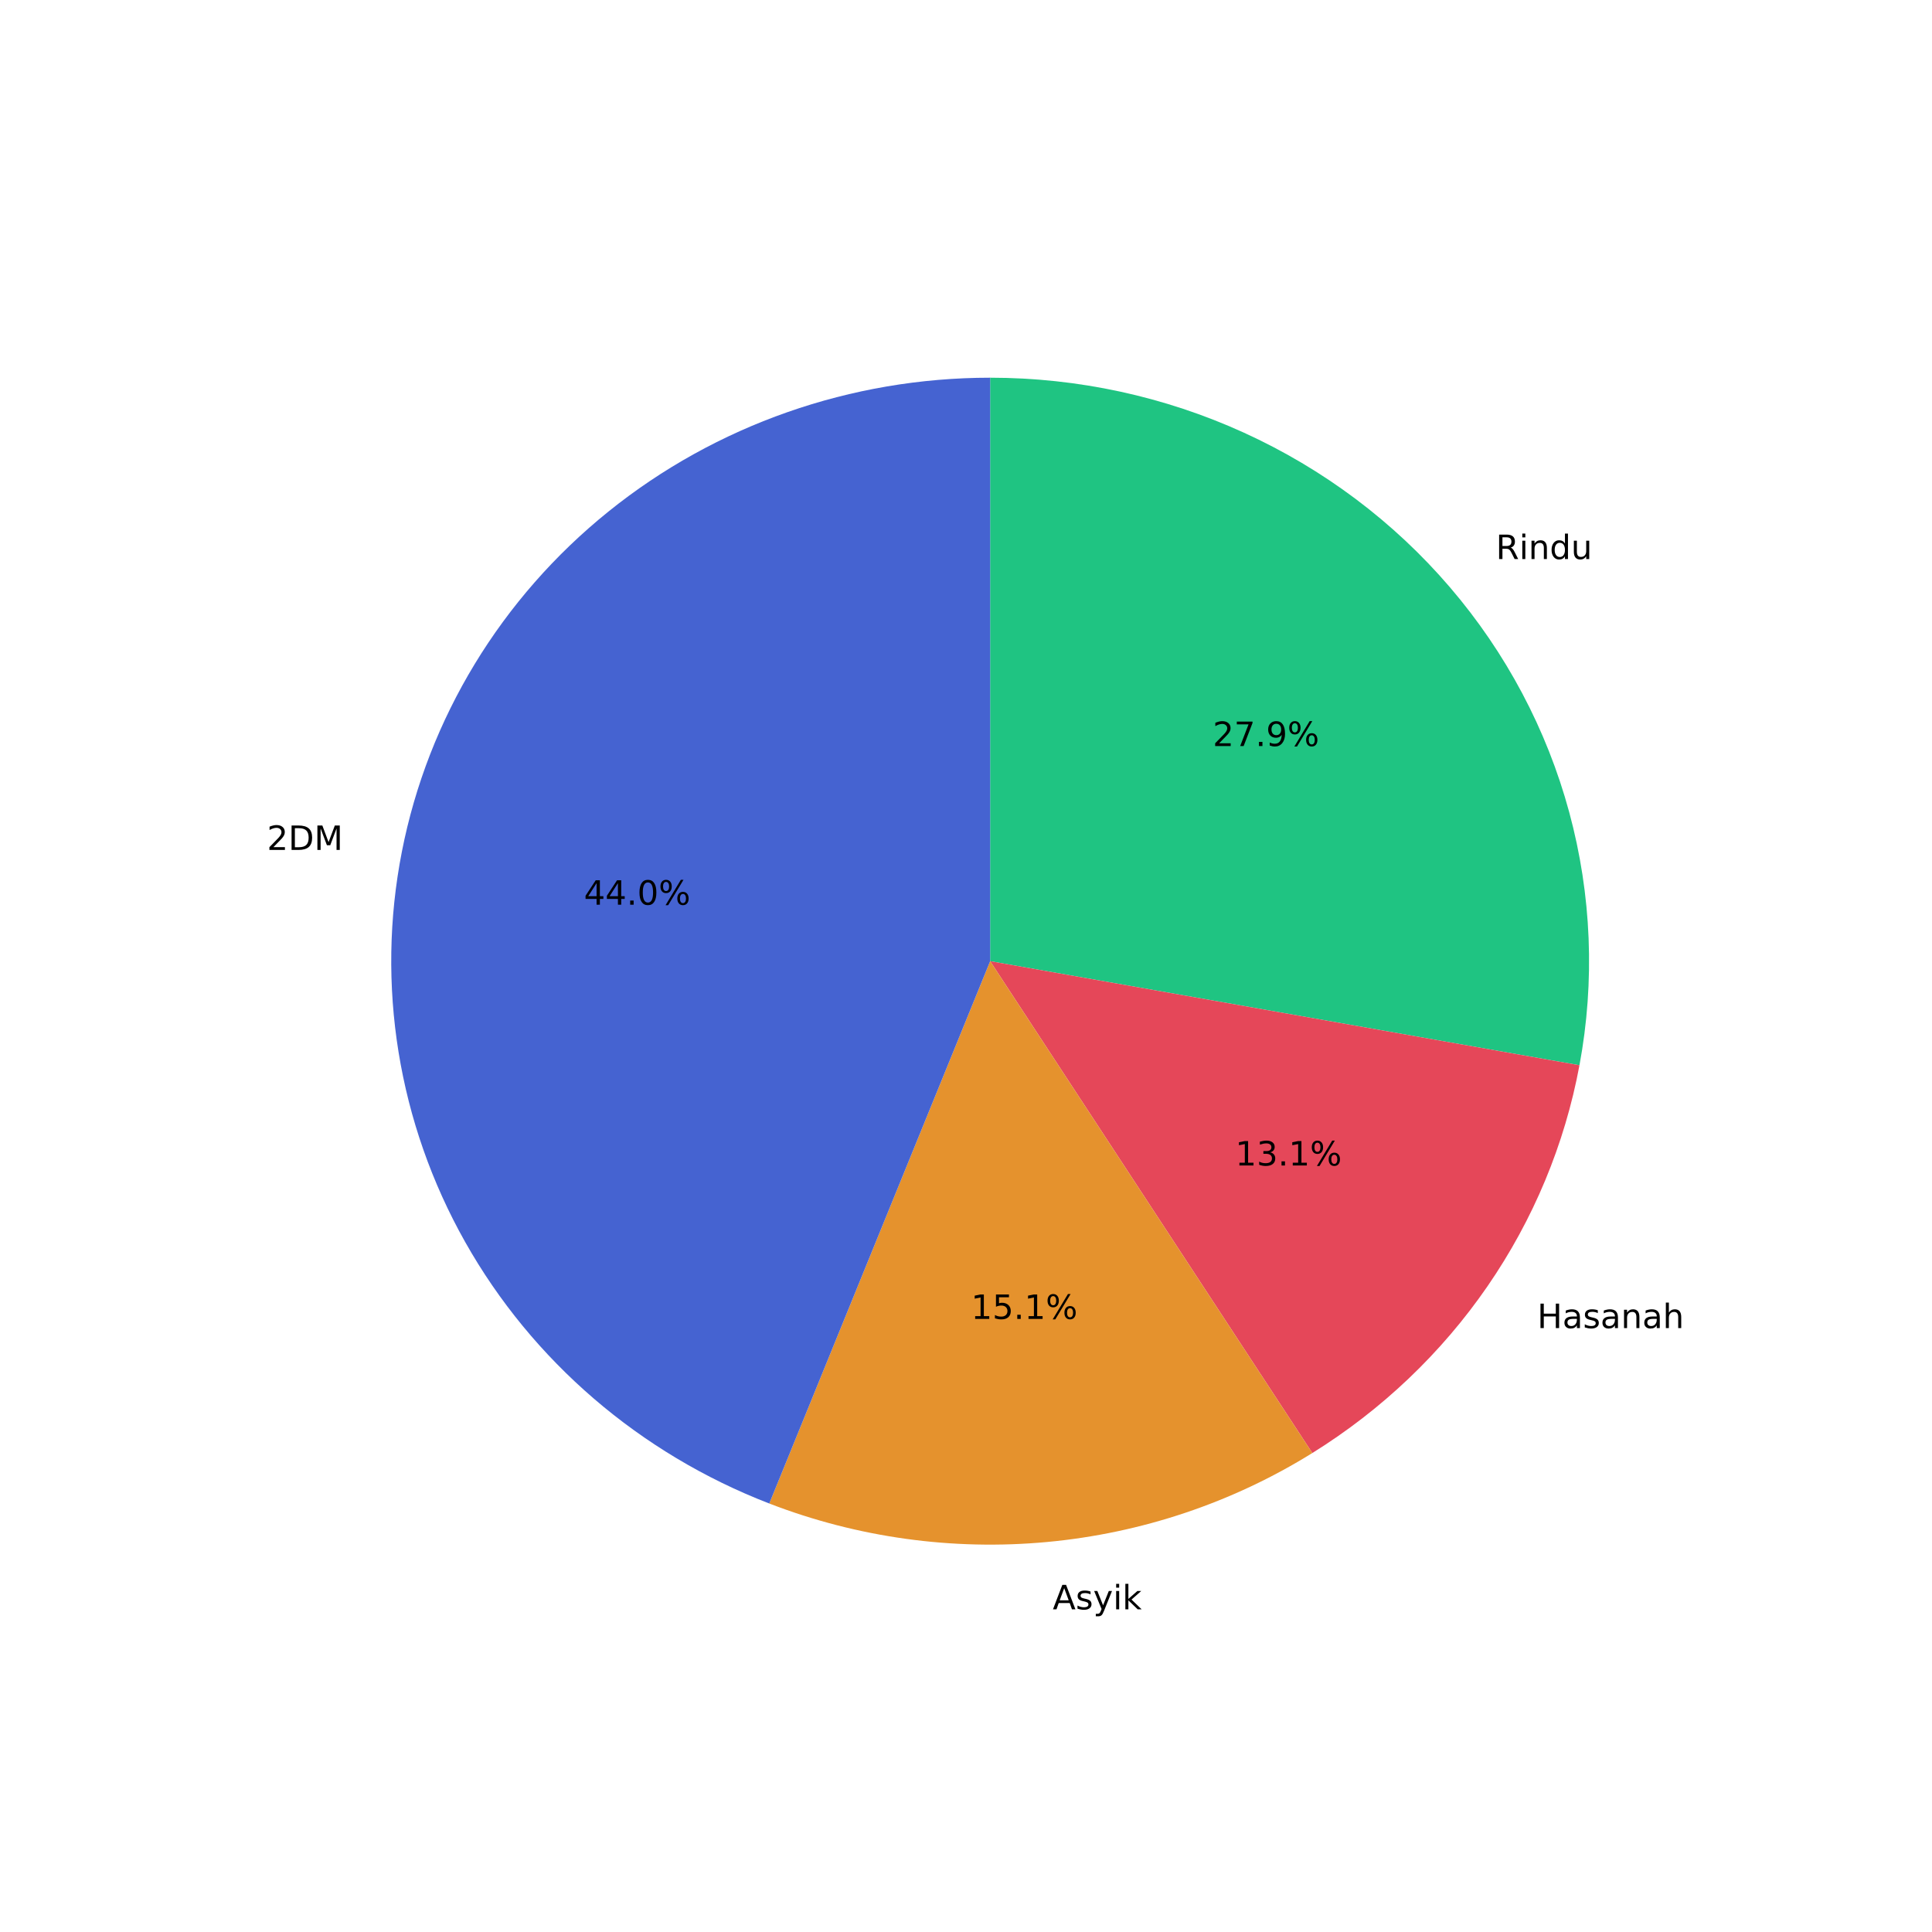
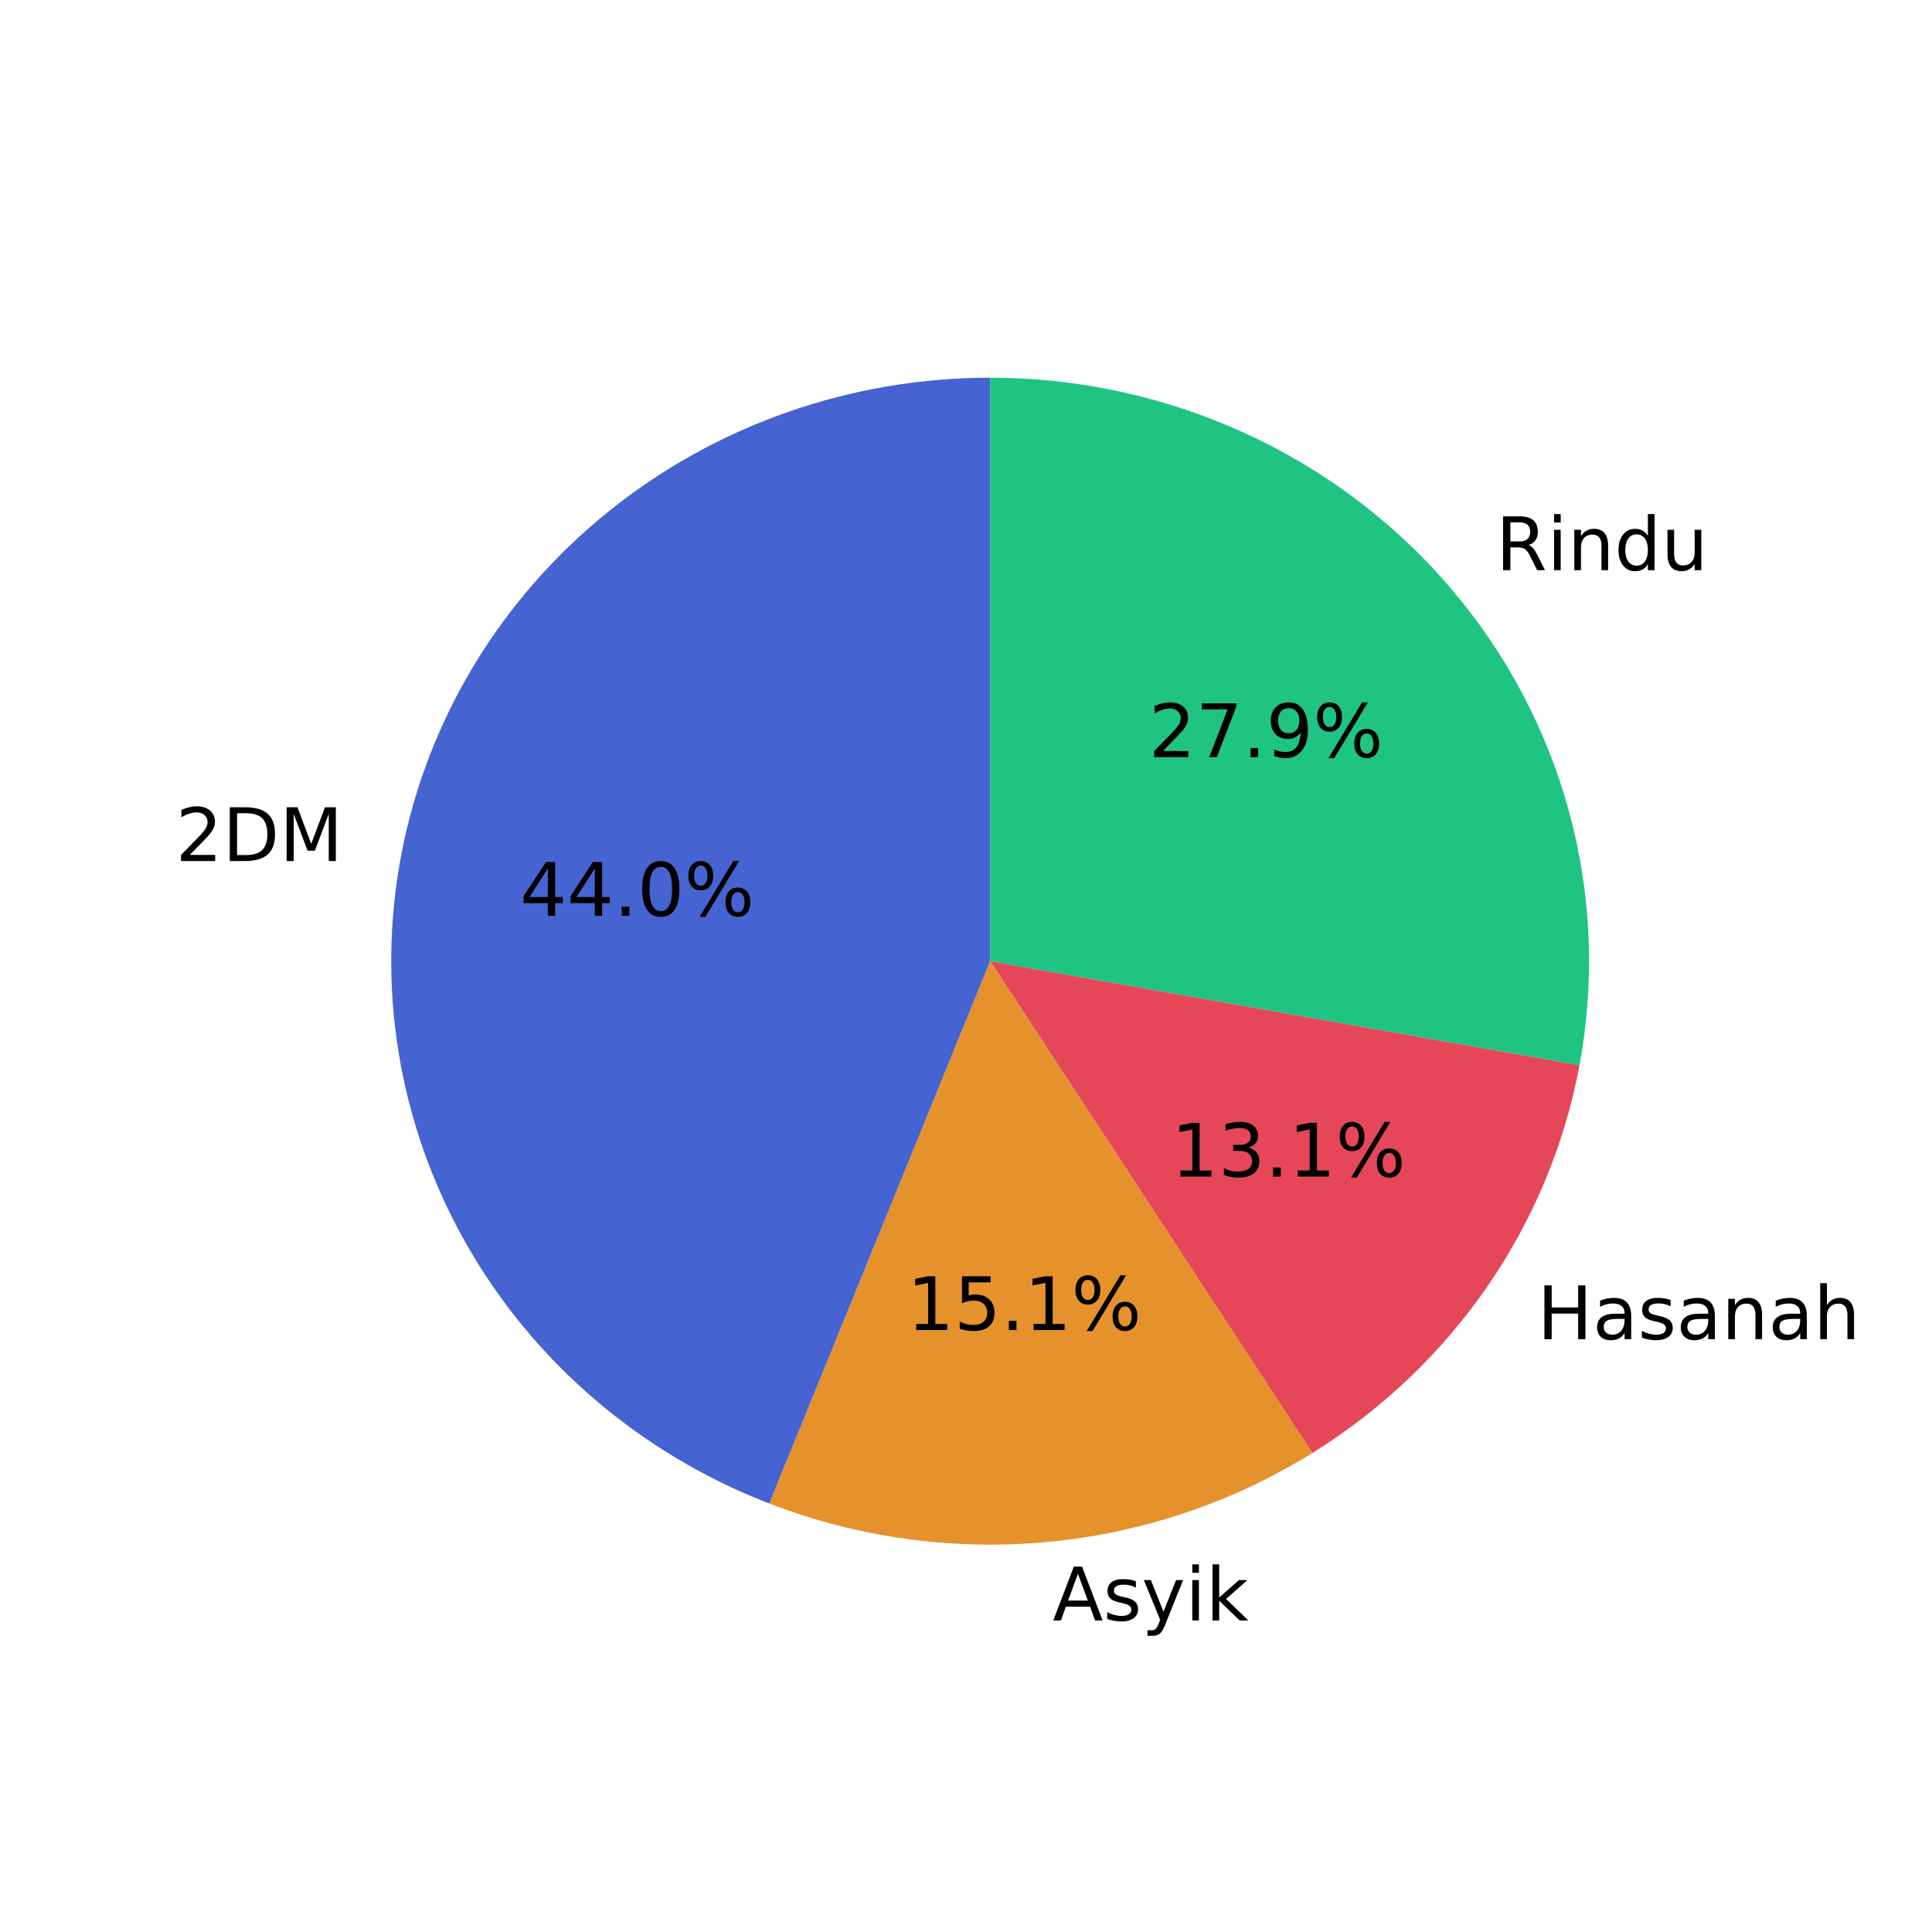
<svg xmlns="http://www.w3.org/2000/svg" xmlns:xlink="http://www.w3.org/1999/xlink" height="576pt" version="1.1" viewBox="0 0 576 576" width="576pt">
  <defs>
    <style type="text/css">
*{stroke-linecap:butt;stroke-linejoin:round;}
  </style>
  </defs>
  <g id="figure_1">
    <g id="patch_1">
      <path d="M 0 576  L 576 576  L 576 0  L 0 0  z " style="fill:none;" />
    </g>
    <g id="axes_1">
      <g id="patch_2">
        <path d="M 470.897 317.585  C 475.56 292.523 474.517 266.767 467.84 242.141  C 461.164 217.515 449.017 194.615 432.259 175.065  C 415.501 155.514 394.538 139.786 370.856 128.994  C 347.174 118.202 321.345 112.608 295.2 112.608  L 295.2 286.56  L 470.897 317.585  z " style="fill:#1fc482;" />
      </g>
      <g id="patch_3">
        <path d="M 391.249 433.202  C 411.982 420.314 429.76 403.391 443.466 383.496  C 457.171 363.601 466.51 341.161 470.897 317.585  L 295.2 286.56  L 391.249 433.202  z " style="fill:#e54759;" />
      </g>
      <g id="patch_4">
        <path d="M 229.351 448.252  C 255.631 458.409 284.016 462.342 312.161 459.725  C 340.306 457.109 367.415 448.018 391.249 433.202  L 295.2 286.56  L 229.351 448.252  z " style="fill:#e5922d;" />
      </g>
      <g id="patch_5">
        <path d="M 295.2 112.608  C 253.669 112.608 213.411 126.724 181.406 152.508  C 149.401 178.293 127.611 214.164 119.815 253.905  C 112.018 293.645 118.693 334.817 138.681 370.282  C 158.67 405.747 190.747 433.331 229.351 448.252  L 295.2 286.56  L 295.2 112.608  z " style="fill:#4563d1;" />
      </g>
      <g id="matplotlib.axis_1" />
      <g id="matplotlib.axis_2" />
      <g id="text_1">
        <defs>
          <path d="M 44.391 34.188  Q 47.562 33.109 50.562 29.594  Q 53.562 26.078 56.594 19.922  L 66.609 0  L 56 0  L 46.688 18.703  Q 43.062 26.031 39.672 28.422  Q 36.281 30.812 30.422 30.812  L 19.672 30.812  L 19.672 0  L 9.812 0  L 9.812 72.906  L 32.078 72.906  Q 44.578 72.906 50.734 67.672  Q 56.891 62.453 56.891 51.906  Q 56.891 45.016 53.688 40.469  Q 50.484 35.938 44.391 34.188  z M 19.672 64.797  L 19.672 38.922  L 32.078 38.922  Q 39.203 38.922 42.844 42.219  Q 46.484 45.516 46.484 51.906  Q 46.484 58.297 42.844 61.547  Q 39.203 64.797 32.078 64.797  z " id="DejaVuSans-52" />
          <path d="M 9.422 54.688  L 18.406 54.688  L 18.406 0  L 9.422 0  z M 9.422 75.984  L 18.406 75.984  L 18.406 64.594  L 9.422 64.594  z " id="DejaVuSans-69" />
          <path d="M 54.891 33.016  L 54.891 0  L 45.906 0  L 45.906 32.719  Q 45.906 40.484 42.875 44.328  Q 39.844 48.188 33.797 48.188  Q 26.516 48.188 22.312 43.547  Q 18.109 38.922 18.109 30.906  L 18.109 0  L 9.078 0  L 9.078 54.688  L 18.109 54.688  L 18.109 46.188  Q 21.344 51.125 25.703 53.562  Q 30.078 56 35.797 56  Q 45.219 56 50.047 50.172  Q 54.891 44.344 54.891 33.016  z " id="DejaVuSans-6e" />
          <path d="M 45.406 46.391  L 45.406 75.984  L 54.391 75.984  L 54.391 0  L 45.406 0  L 45.406 8.203  Q 42.578 3.328 38.25 0.953  Q 33.938 -1.422 27.875 -1.422  Q 17.969 -1.422 11.734 6.484  Q 5.516 14.406 5.516 27.297  Q 5.516 40.188 11.734 48.094  Q 17.969 56 27.875 56  Q 33.938 56 38.25 53.625  Q 42.578 51.266 45.406 46.391  z M 14.797 27.297  Q 14.797 17.391 18.875 11.75  Q 22.953 6.109 30.078 6.109  Q 37.203 6.109 41.297 11.75  Q 45.406 17.391 45.406 27.297  Q 45.406 37.203 41.297 42.844  Q 37.203 48.484 30.078 48.484  Q 22.953 48.484 18.875 42.844  Q 14.797 37.203 14.797 27.297  z " id="DejaVuSans-64" />
          <path d="M 8.5 21.578  L 8.5 54.688  L 17.484 54.688  L 17.484 21.922  Q 17.484 14.156 20.5 10.266  Q 23.531 6.391 29.594 6.391  Q 36.859 6.391 41.078 11.031  Q 45.312 15.672 45.312 23.688  L 45.312 54.688  L 54.297 54.688  L 54.297 0  L 45.312 0  L 45.312 8.406  Q 42.047 3.422 37.719 1  Q 33.406 -1.422 27.688 -1.422  Q 18.266 -1.422 13.375 4.438  Q 8.5 10.297 8.5 21.578  z M 31.109 56  z " id="DejaVuSans-75" />
        </defs>
-         <g transform="translate(445.9648 166.6745)scale(0.1 -0.1)">
+         <g transform="translate(445.9648 169.9858)scale(0.22 -0.22)">
          <use xlink:href="#DejaVuSans-52" />
          <use x="69.482" xlink:href="#DejaVuSans-69" />
          <use x="97.266" xlink:href="#DejaVuSans-6e" />
          <use x="160.645" xlink:href="#DejaVuSans-64" />
          <use x="224.121" xlink:href="#DejaVuSans-75" />
        </g>
      </g>
      <g id="text_2">
        <defs>
          <path d="M 19.188 8.297  L 53.609 8.297  L 53.609 0  L 7.328 0  L 7.328 8.297  Q 12.938 14.109 22.625 23.891  Q 32.328 33.688 34.812 36.531  Q 39.547 41.844 41.422 45.531  Q 43.312 49.219 43.312 52.781  Q 43.312 58.594 39.234 62.25  Q 35.156 65.922 28.609 65.922  Q 23.969 65.922 18.812 64.312  Q 13.672 62.703 7.812 59.422  L 7.812 69.391  Q 13.766 71.781 18.938 73  Q 24.125 74.219 28.422 74.219  Q 39.75 74.219 46.484 68.547  Q 53.219 62.891 53.219 53.422  Q 53.219 48.922 51.531 44.891  Q 49.859 40.875 45.406 35.406  Q 44.188 33.984 37.641 27.219  Q 31.109 20.453 19.188 8.297  z " id="DejaVuSans-32" />
          <path d="M 8.203 72.906  L 55.078 72.906  L 55.078 68.703  L 28.609 0  L 18.312 0  L 43.219 64.594  L 8.203 64.594  z " id="DejaVuSans-37" />
          <path d="M 10.688 12.406  L 21 12.406  L 21 0  L 10.688 0  z " id="DejaVuSans-2e" />
          <path d="M 10.984 1.516  L 10.984 10.5  Q 14.703 8.734 18.5 7.812  Q 22.312 6.891 25.984 6.891  Q 35.75 6.891 40.891 13.453  Q 46.047 20.016 46.781 33.406  Q 43.953 29.203 39.594 26.953  Q 35.25 24.703 29.984 24.703  Q 19.047 24.703 12.672 31.312  Q 6.297 37.938 6.297 49.422  Q 6.297 60.641 12.938 67.422  Q 19.578 74.219 30.609 74.219  Q 43.266 74.219 49.922 64.516  Q 56.594 54.828 56.594 36.375  Q 56.594 19.141 48.406 8.859  Q 40.234 -1.422 26.422 -1.422  Q 22.703 -1.422 18.891 -0.688  Q 15.094 0.047 10.984 1.516  z M 30.609 32.422  Q 37.25 32.422 41.125 36.953  Q 45.016 41.5 45.016 49.422  Q 45.016 57.281 41.125 61.844  Q 37.25 66.406 30.609 66.406  Q 23.969 66.406 20.094 61.844  Q 16.219 57.281 16.219 49.422  Q 16.219 41.5 20.094 36.953  Q 23.969 32.422 30.609 32.422  z " id="DejaVuSans-39" />
          <path d="M 72.703 32.078  Q 68.453 32.078 66.031 28.469  Q 63.625 24.859 63.625 18.406  Q 63.625 12.062 66.031 8.422  Q 68.453 4.781 72.703 4.781  Q 76.859 4.781 79.266 8.422  Q 81.688 12.062 81.688 18.406  Q 81.688 24.812 79.266 28.438  Q 76.859 32.078 72.703 32.078  z M 72.703 38.281  Q 80.422 38.281 84.953 32.906  Q 89.5 27.547 89.5 18.406  Q 89.5 9.281 84.938 3.922  Q 80.375 -1.422 72.703 -1.422  Q 64.891 -1.422 60.344 3.922  Q 55.812 9.281 55.812 18.406  Q 55.812 27.594 60.375 32.938  Q 64.938 38.281 72.703 38.281  z M 22.312 68.016  Q 18.109 68.016 15.688 64.375  Q 13.281 60.75 13.281 54.391  Q 13.281 47.953 15.672 44.328  Q 18.062 40.719 22.312 40.719  Q 26.562 40.719 28.969 44.328  Q 31.391 47.953 31.391 54.391  Q 31.391 60.688 28.953 64.344  Q 26.516 68.016 22.312 68.016  z M 66.406 74.219  L 74.219 74.219  L 28.609 -1.422  L 20.797 -1.422  z M 22.312 74.219  Q 30.031 74.219 34.609 68.875  Q 39.203 63.531 39.203 54.391  Q 39.203 45.172 34.641 39.844  Q 30.078 34.516 22.312 34.516  Q 14.547 34.516 10.031 39.859  Q 5.516 45.219 5.516 54.391  Q 5.516 63.484 10.047 68.844  Q 14.594 74.219 22.312 74.219  z " id="DejaVuSans-25" />
        </defs>
-         <g transform="translate(361.5517 222.4222)scale(0.1 -0.1)">
+         <g transform="translate(342.4914 225.7334)scale(0.22 -0.22)">
          <use xlink:href="#DejaVuSans-32" />
          <use x="63.623" xlink:href="#DejaVuSans-37" />
          <use x="127.246" xlink:href="#DejaVuSans-2e" />
          <use x="159.033" xlink:href="#DejaVuSans-39" />
          <use x="222.656" xlink:href="#DejaVuSans-25" />
        </g>
      </g>
      <g id="text_3">
        <defs>
          <path d="M 9.812 72.906  L 19.672 72.906  L 19.672 43.016  L 55.516 43.016  L 55.516 72.906  L 65.375 72.906  L 65.375 0  L 55.516 0  L 55.516 34.719  L 19.672 34.719  L 19.672 0  L 9.812 0  z " id="DejaVuSans-48" />
          <path d="M 34.281 27.484  Q 23.391 27.484 19.188 25  Q 14.984 22.516 14.984 16.5  Q 14.984 11.719 18.141 8.906  Q 21.297 6.109 26.703 6.109  Q 34.188 6.109 38.703 11.406  Q 43.219 16.703 43.219 25.484  L 43.219 27.484  z M 52.203 31.203  L 52.203 0  L 43.219 0  L 43.219 8.297  Q 40.141 3.328 35.547 0.953  Q 30.953 -1.422 24.312 -1.422  Q 15.922 -1.422 10.953 3.297  Q 6 8.016 6 15.922  Q 6 25.141 12.172 29.828  Q 18.359 34.516 30.609 34.516  L 43.219 34.516  L 43.219 35.406  Q 43.219 41.609 39.141 45  Q 35.062 48.391 27.688 48.391  Q 23 48.391 18.547 47.266  Q 14.109 46.141 10.016 43.891  L 10.016 52.203  Q 14.938 54.109 19.578 55.047  Q 24.219 56 28.609 56  Q 40.484 56 46.344 49.844  Q 52.203 43.703 52.203 31.203  z " id="DejaVuSans-61" />
          <path d="M 44.281 53.078  L 44.281 44.578  Q 40.484 46.531 36.375 47.5  Q 32.281 48.484 27.875 48.484  Q 21.188 48.484 17.844 46.438  Q 14.5 44.391 14.5 40.281  Q 14.5 37.156 16.891 35.375  Q 19.281 33.594 26.516 31.984  L 29.594 31.297  Q 39.156 29.25 43.188 25.516  Q 47.219 21.781 47.219 15.094  Q 47.219 7.469 41.188 3.016  Q 35.156 -1.422 24.609 -1.422  Q 20.219 -1.422 15.453 -0.562  Q 10.688 0.297 5.422 2  L 5.422 11.281  Q 10.406 8.688 15.234 7.391  Q 20.062 6.109 24.812 6.109  Q 31.156 6.109 34.562 8.281  Q 37.984 10.453 37.984 14.406  Q 37.984 18.062 35.516 20.016  Q 33.062 21.969 24.703 23.781  L 21.578 24.516  Q 13.234 26.266 9.516 29.906  Q 5.812 33.547 5.812 39.891  Q 5.812 47.609 11.281 51.797  Q 16.75 56 26.812 56  Q 31.781 56 36.172 55.266  Q 40.578 54.547 44.281 53.078  z " id="DejaVuSans-73" />
          <path d="M 54.891 33.016  L 54.891 0  L 45.906 0  L 45.906 32.719  Q 45.906 40.484 42.875 44.328  Q 39.844 48.188 33.797 48.188  Q 26.516 48.188 22.312 43.547  Q 18.109 38.922 18.109 30.906  L 18.109 0  L 9.078 0  L 9.078 75.984  L 18.109 75.984  L 18.109 46.188  Q 21.344 51.125 25.703 53.562  Q 30.078 56 35.797 56  Q 45.219 56 50.047 50.172  Q 54.891 44.344 54.891 33.016  z " id="DejaVuSans-68" />
        </defs>
-         <g transform="translate(458.2921 395.9489)scale(0.1 -0.1)">
+         <g transform="translate(458.2921 399.2602)scale(0.22 -0.22)">
          <use xlink:href="#DejaVuSans-48" />
          <use x="75.195" xlink:href="#DejaVuSans-61" />
          <use x="136.475" xlink:href="#DejaVuSans-73" />
          <use x="188.574" xlink:href="#DejaVuSans-61" />
          <use x="249.854" xlink:href="#DejaVuSans-6e" />
          <use x="313.232" xlink:href="#DejaVuSans-61" />
          <use x="374.512" xlink:href="#DejaVuSans-68" />
        </g>
      </g>
      <g id="text_4">
        <defs>
          <path d="M 12.406 8.297  L 28.516 8.297  L 28.516 63.922  L 10.984 60.406  L 10.984 69.391  L 28.422 72.906  L 38.281 72.906  L 38.281 8.297  L 54.391 8.297  L 54.391 0  L 12.406 0  z " id="DejaVuSans-31" />
          <path d="M 40.578 39.312  Q 47.656 37.797 51.625 33  Q 55.609 28.219 55.609 21.188  Q 55.609 10.406 48.188 4.484  Q 40.766 -1.422 27.094 -1.422  Q 22.516 -1.422 17.656 -0.516  Q 12.797 0.391 7.625 2.203  L 7.625 11.719  Q 11.719 9.328 16.594 8.109  Q 21.484 6.891 26.812 6.891  Q 36.078 6.891 40.938 10.547  Q 45.797 14.203 45.797 21.188  Q 45.797 27.641 41.281 31.266  Q 36.766 34.906 28.719 34.906  L 20.219 34.906  L 20.219 43.016  L 29.109 43.016  Q 36.375 43.016 40.234 45.922  Q 44.094 48.828 44.094 54.297  Q 44.094 59.906 40.109 62.906  Q 36.141 65.922 28.719 65.922  Q 24.656 65.922 20.016 65.031  Q 15.375 64.156 9.812 62.312  L 9.812 71.094  Q 15.438 72.656 20.344 73.438  Q 25.25 74.219 29.594 74.219  Q 40.828 74.219 47.359 69.109  Q 53.906 64.016 53.906 55.328  Q 53.906 49.266 50.438 45.094  Q 46.969 40.922 40.578 39.312  z " id="DejaVuSans-33" />
        </defs>
-         <g transform="translate(368.2757 347.481)scale(0.1 -0.1)">
+         <g transform="translate(349.2154 350.7922)scale(0.22 -0.22)">
          <use xlink:href="#DejaVuSans-31" />
          <use x="63.623" xlink:href="#DejaVuSans-33" />
          <use x="127.246" xlink:href="#DejaVuSans-2e" />
          <use x="159.033" xlink:href="#DejaVuSans-31" />
          <use x="222.656" xlink:href="#DejaVuSans-25" />
        </g>
      </g>
      <g id="text_5">
        <defs>
          <path d="M 34.188 63.188  L 20.797 26.906  L 47.609 26.906  z M 28.609 72.906  L 39.797 72.906  L 67.578 0  L 57.328 0  L 50.688 18.703  L 17.828 18.703  L 11.188 0  L 0.781 0  z " id="DejaVuSans-41" />
          <path d="M 32.172 -5.078  Q 28.375 -14.844 24.75 -17.812  Q 21.141 -20.797 15.094 -20.797  L 7.906 -20.797  L 7.906 -13.281  L 13.188 -13.281  Q 16.891 -13.281 18.938 -11.516  Q 21 -9.766 23.484 -3.219  L 25.094 0.875  L 2.984 54.688  L 12.5 54.688  L 29.594 11.922  L 46.688 54.688  L 56.203 54.688  z " id="DejaVuSans-79" />
          <path d="M 9.078 75.984  L 18.109 75.984  L 18.109 31.109  L 44.922 54.688  L 56.391 54.688  L 27.391 29.109  L 57.625 0  L 45.906 0  L 18.109 26.703  L 18.109 0  L 9.078 0  z " id="DejaVuSans-6b" />
        </defs>
-         <g transform="translate(313.8569 479.8014)scale(0.1 -0.1)">
+         <g transform="translate(313.8569 483.1127)scale(0.22 -0.22)">
          <use xlink:href="#DejaVuSans-41" />
          <use x="68.408" xlink:href="#DejaVuSans-73" />
          <use x="120.508" xlink:href="#DejaVuSans-79" />
          <use x="179.688" xlink:href="#DejaVuSans-69" />
          <use x="207.471" xlink:href="#DejaVuSans-6b" />
        </g>
      </g>
      <g id="text_6">
        <defs>
          <path d="M 10.797 72.906  L 49.516 72.906  L 49.516 64.594  L 19.828 64.594  L 19.828 46.734  Q 21.969 47.469 24.109 47.828  Q 26.266 48.188 28.422 48.188  Q 40.625 48.188 47.75 41.5  Q 54.891 34.812 54.891 23.391  Q 54.891 11.625 47.562 5.094  Q 40.234 -1.422 26.906 -1.422  Q 22.312 -1.422 17.547 -0.641  Q 12.797 0.141 7.719 1.703  L 7.719 11.625  Q 12.109 9.234 16.797 8.062  Q 21.484 6.891 26.703 6.891  Q 35.156 6.891 40.078 11.328  Q 45.016 15.766 45.016 23.391  Q 45.016 31 40.078 35.438  Q 35.156 39.891 26.703 39.891  Q 22.75 39.891 18.812 39.016  Q 14.891 38.141 10.797 36.281  z " id="DejaVuSans-35" />
        </defs>
-         <g transform="translate(289.4929 393.2187)scale(0.1 -0.1)">
+         <g transform="translate(270.4326 396.5299)scale(0.22 -0.22)">
          <use xlink:href="#DejaVuSans-31" />
          <use x="63.623" xlink:href="#DejaVuSans-35" />
          <use x="127.246" xlink:href="#DejaVuSans-2e" />
          <use x="159.033" xlink:href="#DejaVuSans-31" />
          <use x="222.656" xlink:href="#DejaVuSans-25" />
        </g>
      </g>
      <g id="text_7">
        <defs>
          <path d="M 19.672 64.797  L 19.672 8.109  L 31.594 8.109  Q 46.688 8.109 53.688 14.938  Q 60.688 21.781 60.688 36.531  Q 60.688 51.172 53.688 57.984  Q 46.688 64.797 31.594 64.797  z M 9.812 72.906  L 30.078 72.906  Q 51.266 72.906 61.172 64.094  Q 71.094 55.281 71.094 36.531  Q 71.094 17.672 61.125 8.828  Q 51.172 0 30.078 0  L 9.812 0  z " id="DejaVuSans-44" />
          <path d="M 9.812 72.906  L 24.516 72.906  L 43.109 23.297  L 61.812 72.906  L 76.516 72.906  L 76.516 0  L 66.891 0  L 66.891 64.016  L 48.094 14.016  L 38.188 14.016  L 19.391 64.016  L 19.391 0  L 9.812 0  z " id="DejaVuSans-4d" />
        </defs>
-         <g transform="translate(79.58537 253.3985)scale(0.1 -0.1)">
+         <g transform="translate(52.35662 256.7098)scale(0.22 -0.22)">
          <use xlink:href="#DejaVuSans-32" />
          <use x="63.623" xlink:href="#DejaVuSans-44" />
          <use x="140.625" xlink:href="#DejaVuSans-4d" />
        </g>
      </g>
      <g id="text_8">
        <defs>
          <path d="M 37.797 64.312  L 12.891 25.391  L 37.797 25.391  z M 35.203 72.906  L 47.609 72.906  L 47.609 25.391  L 58.016 25.391  L 58.016 17.188  L 47.609 17.188  L 47.609 0  L 37.797 0  L 37.797 17.188  L 4.891 17.188  L 4.891 26.703  z " id="DejaVuSans-34" />
          <path d="M 31.781 66.406  Q 24.172 66.406 20.328 58.906  Q 16.5 51.422 16.5 36.375  Q 16.5 21.391 20.328 13.891  Q 24.172 6.391 31.781 6.391  Q 39.453 6.391 43.281 13.891  Q 47.125 21.391 47.125 36.375  Q 47.125 51.422 43.281 58.906  Q 39.453 66.406 31.781 66.406  z M 31.781 74.219  Q 44.047 74.219 50.516 64.516  Q 56.984 54.828 56.984 36.375  Q 56.984 17.969 50.516 8.266  Q 44.047 -1.422 31.781 -1.422  Q 19.531 -1.422 13.062 8.266  Q 6.594 17.969 6.594 36.375  Q 6.594 54.828 13.062 64.516  Q 19.531 74.219 31.781 74.219  z " id="DejaVuSans-30" />
        </defs>
-         <g transform="translate(174.0851 269.7262)scale(0.1 -0.1)">
+         <g transform="translate(155.0248 273.0374)scale(0.22 -0.22)">
          <use xlink:href="#DejaVuSans-34" />
          <use x="63.623" xlink:href="#DejaVuSans-34" />
          <use x="127.246" xlink:href="#DejaVuSans-2e" />
          <use x="159.033" xlink:href="#DejaVuSans-30" />
          <use x="222.656" xlink:href="#DejaVuSans-25" />
        </g>
      </g>
    </g>
  </g>
</svg>
